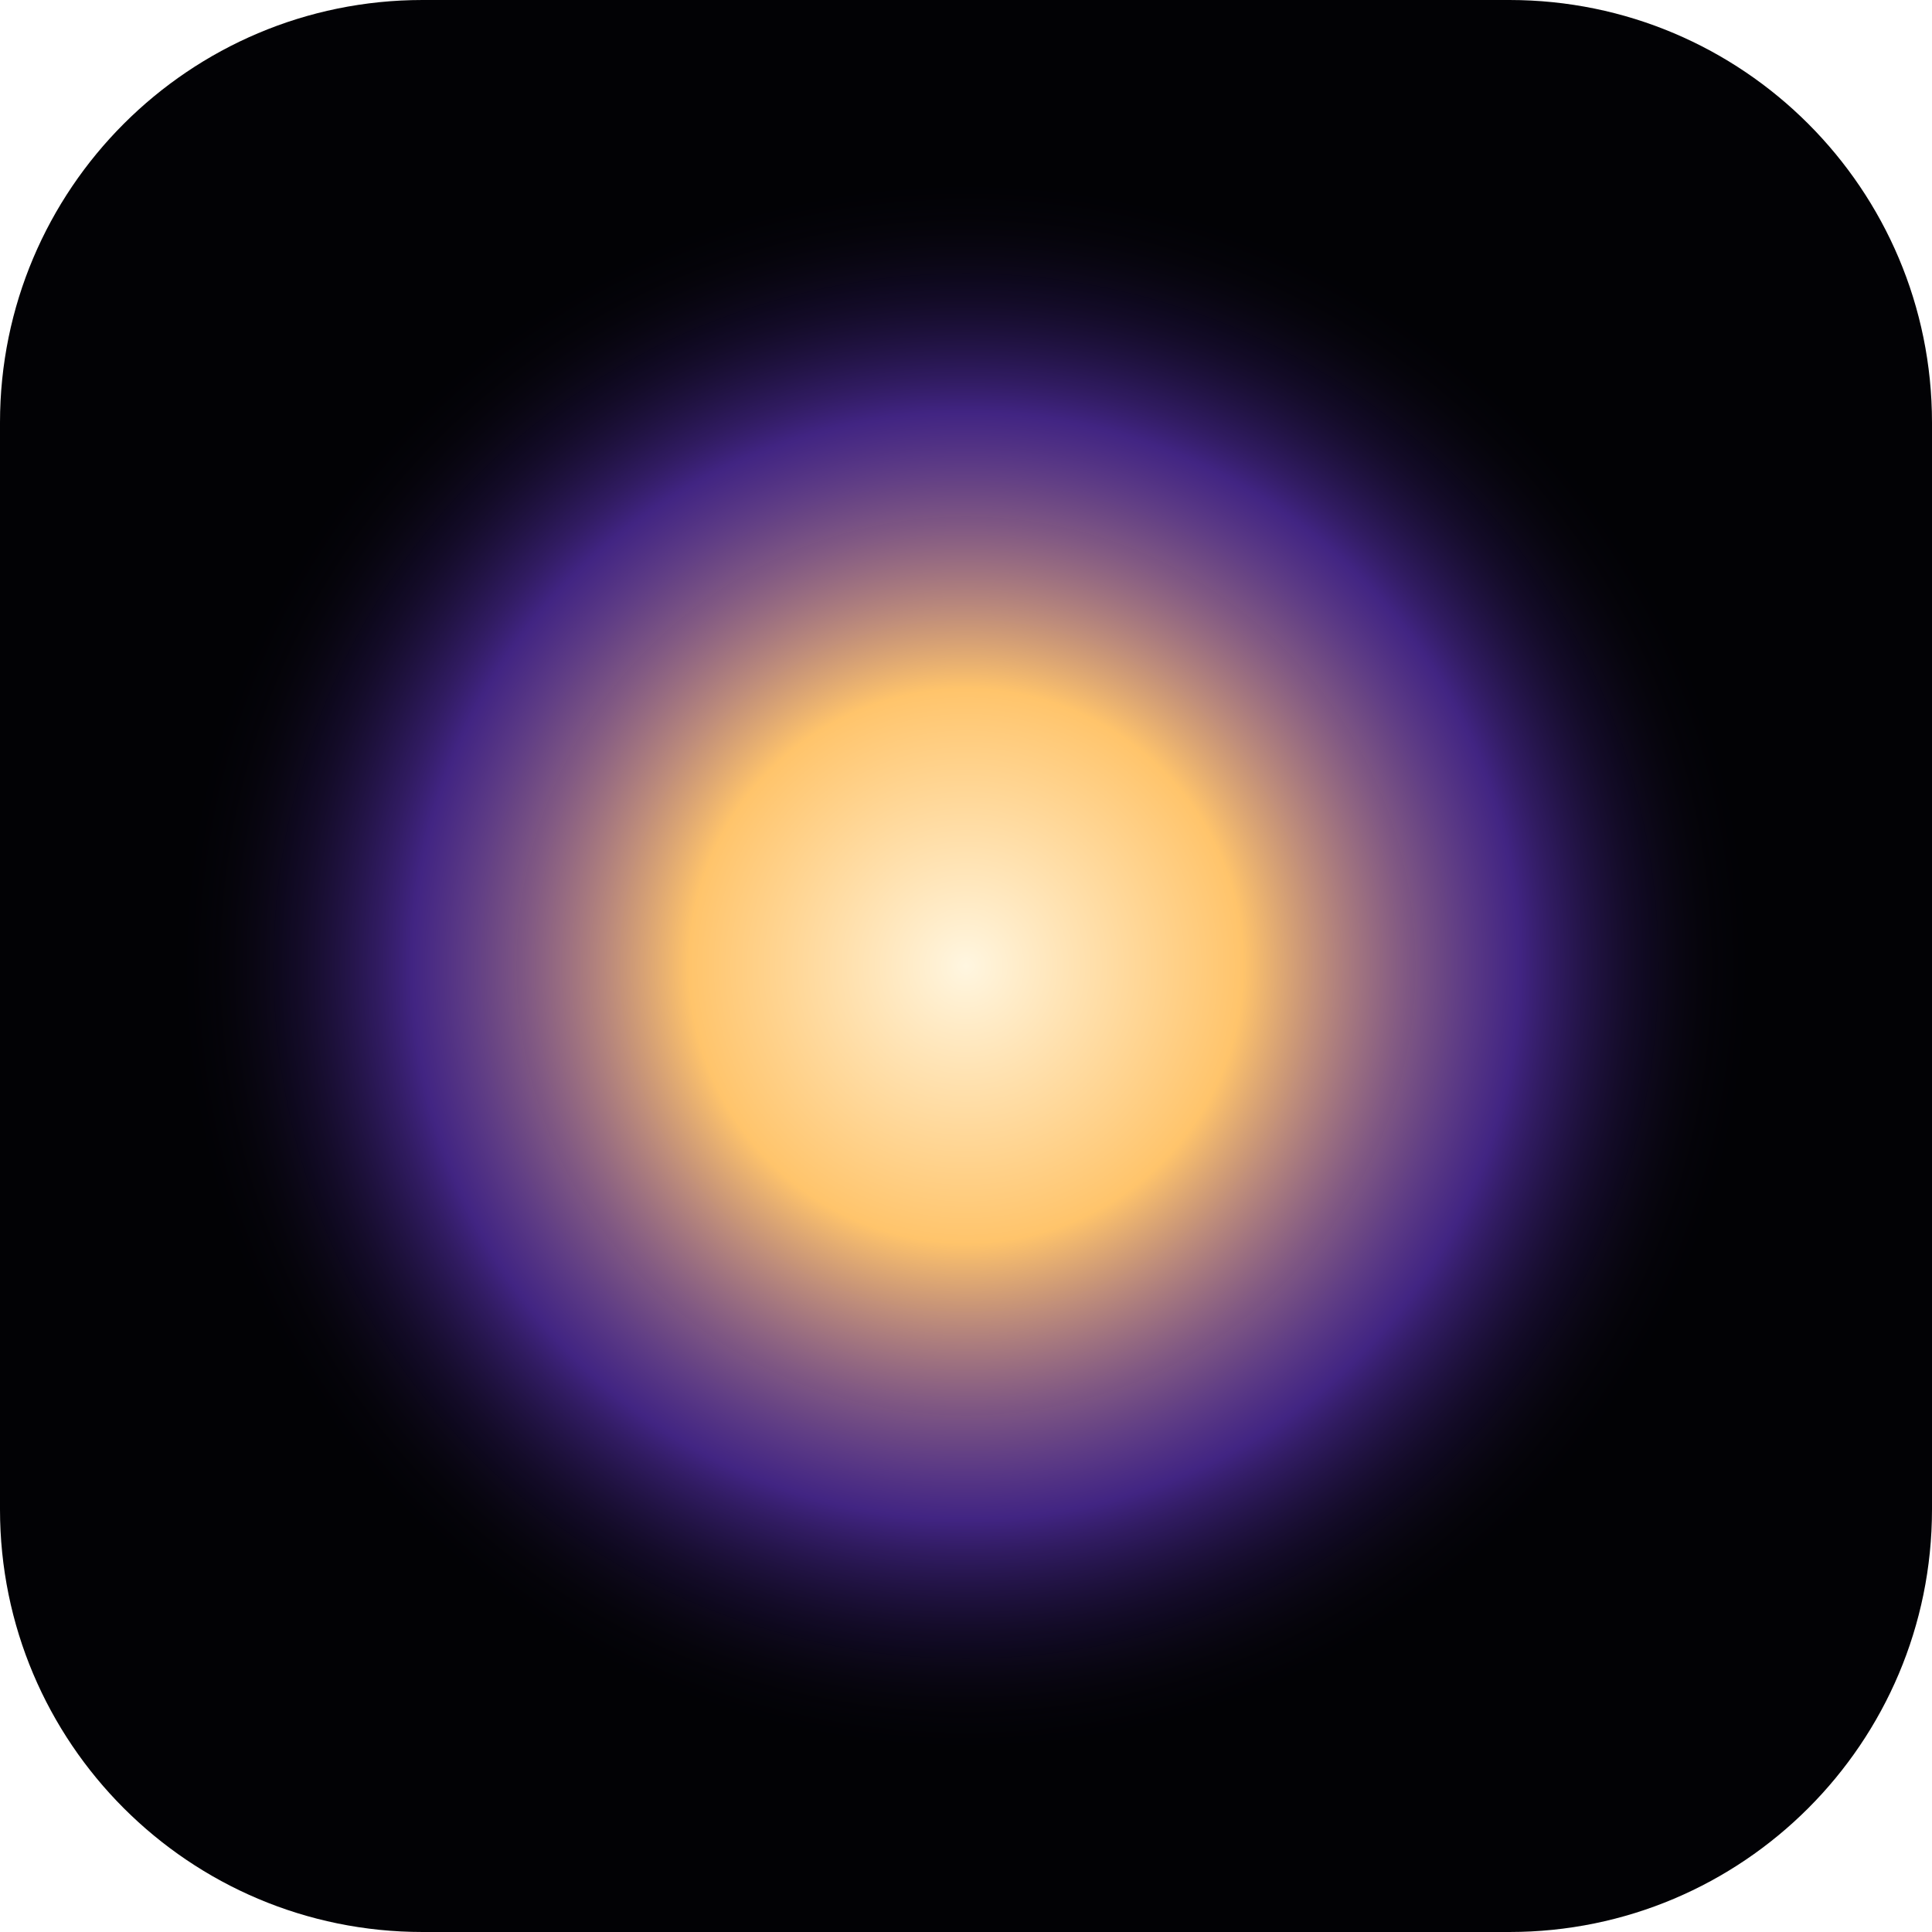
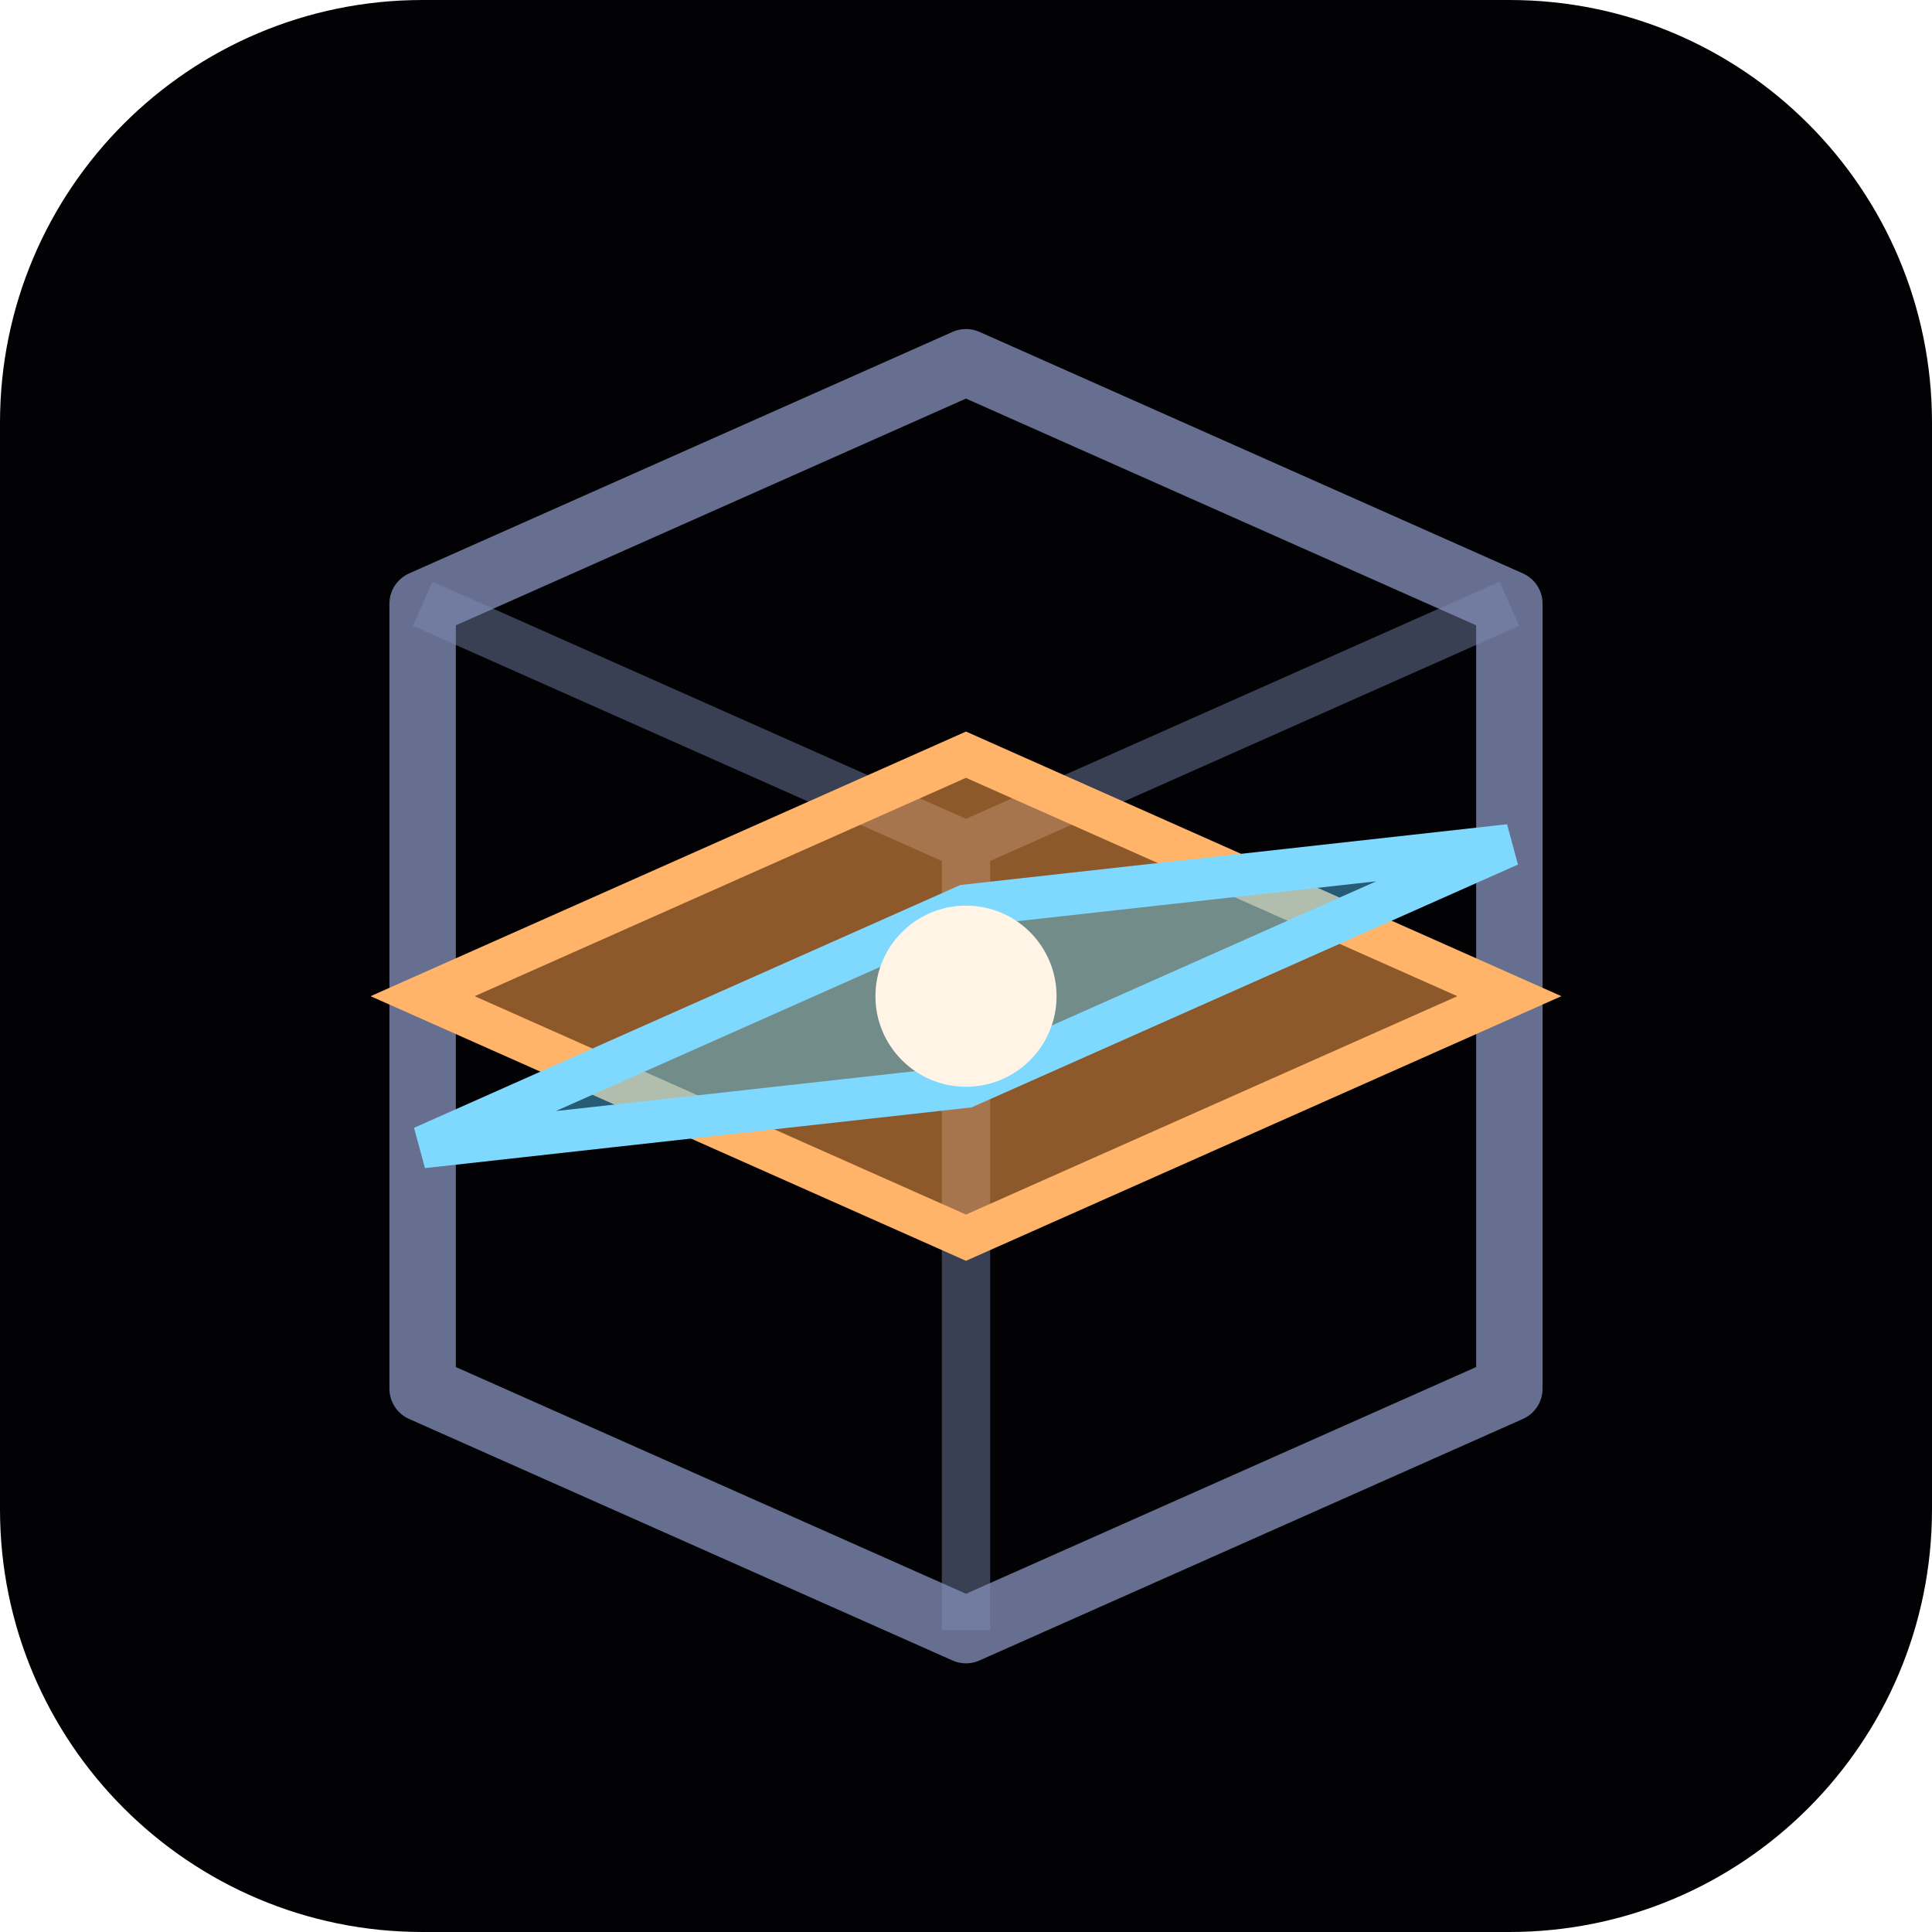
<svg xmlns="http://www.w3.org/2000/svg" viewBox="0 0 64 64">
-   <defs>
-     <radialGradient id="g" cx="50%" cy="50%" r="50%">
-       <stop offset="0" stop-color="#fff6e0" />
-       <stop offset=".35" stop-color="#ffc46b" />
-       <stop offset=".7" stop-color="#6b3bd6" stop-opacity=".6" />
-       <stop offset="1" stop-color="#020205" stop-opacity="0" />
-     </radialGradient>
-   </defs>
  <rect width="64" height="64" rx="14" fill="#020205" />
-   <circle cx="32" cy="32" r="26" fill="url(#g)" />
+   <g fill="none" stroke-linejoin="round">
+     <path d="M14 20 L32 12 L50 20 L50 46 L32 54 L14 46 Z" stroke="#7f8bb3" stroke-width="2.2" opacity=".8" />
+     <path d="M14 20 L32 28 L50 20 M32 28 L32 54" stroke="#7f8bb3" stroke-width="1.6" opacity=".45" />
+   </g>
+   <path d="M14 33 L32 41 L50 33 L32 25 Z" fill="#ffa04a" fill-opacity=".55" stroke="#ffb469" stroke-width="1.4" />
+   <path d="M14 38 L32 36 L50 28 L32 30 Z" fill="#52cbff" fill-opacity=".45" stroke="#7fd9ff" stroke-width="1.4" />
+   <circle cx="32" cy="33" r="3" fill="#fff4e6" />
</svg>
